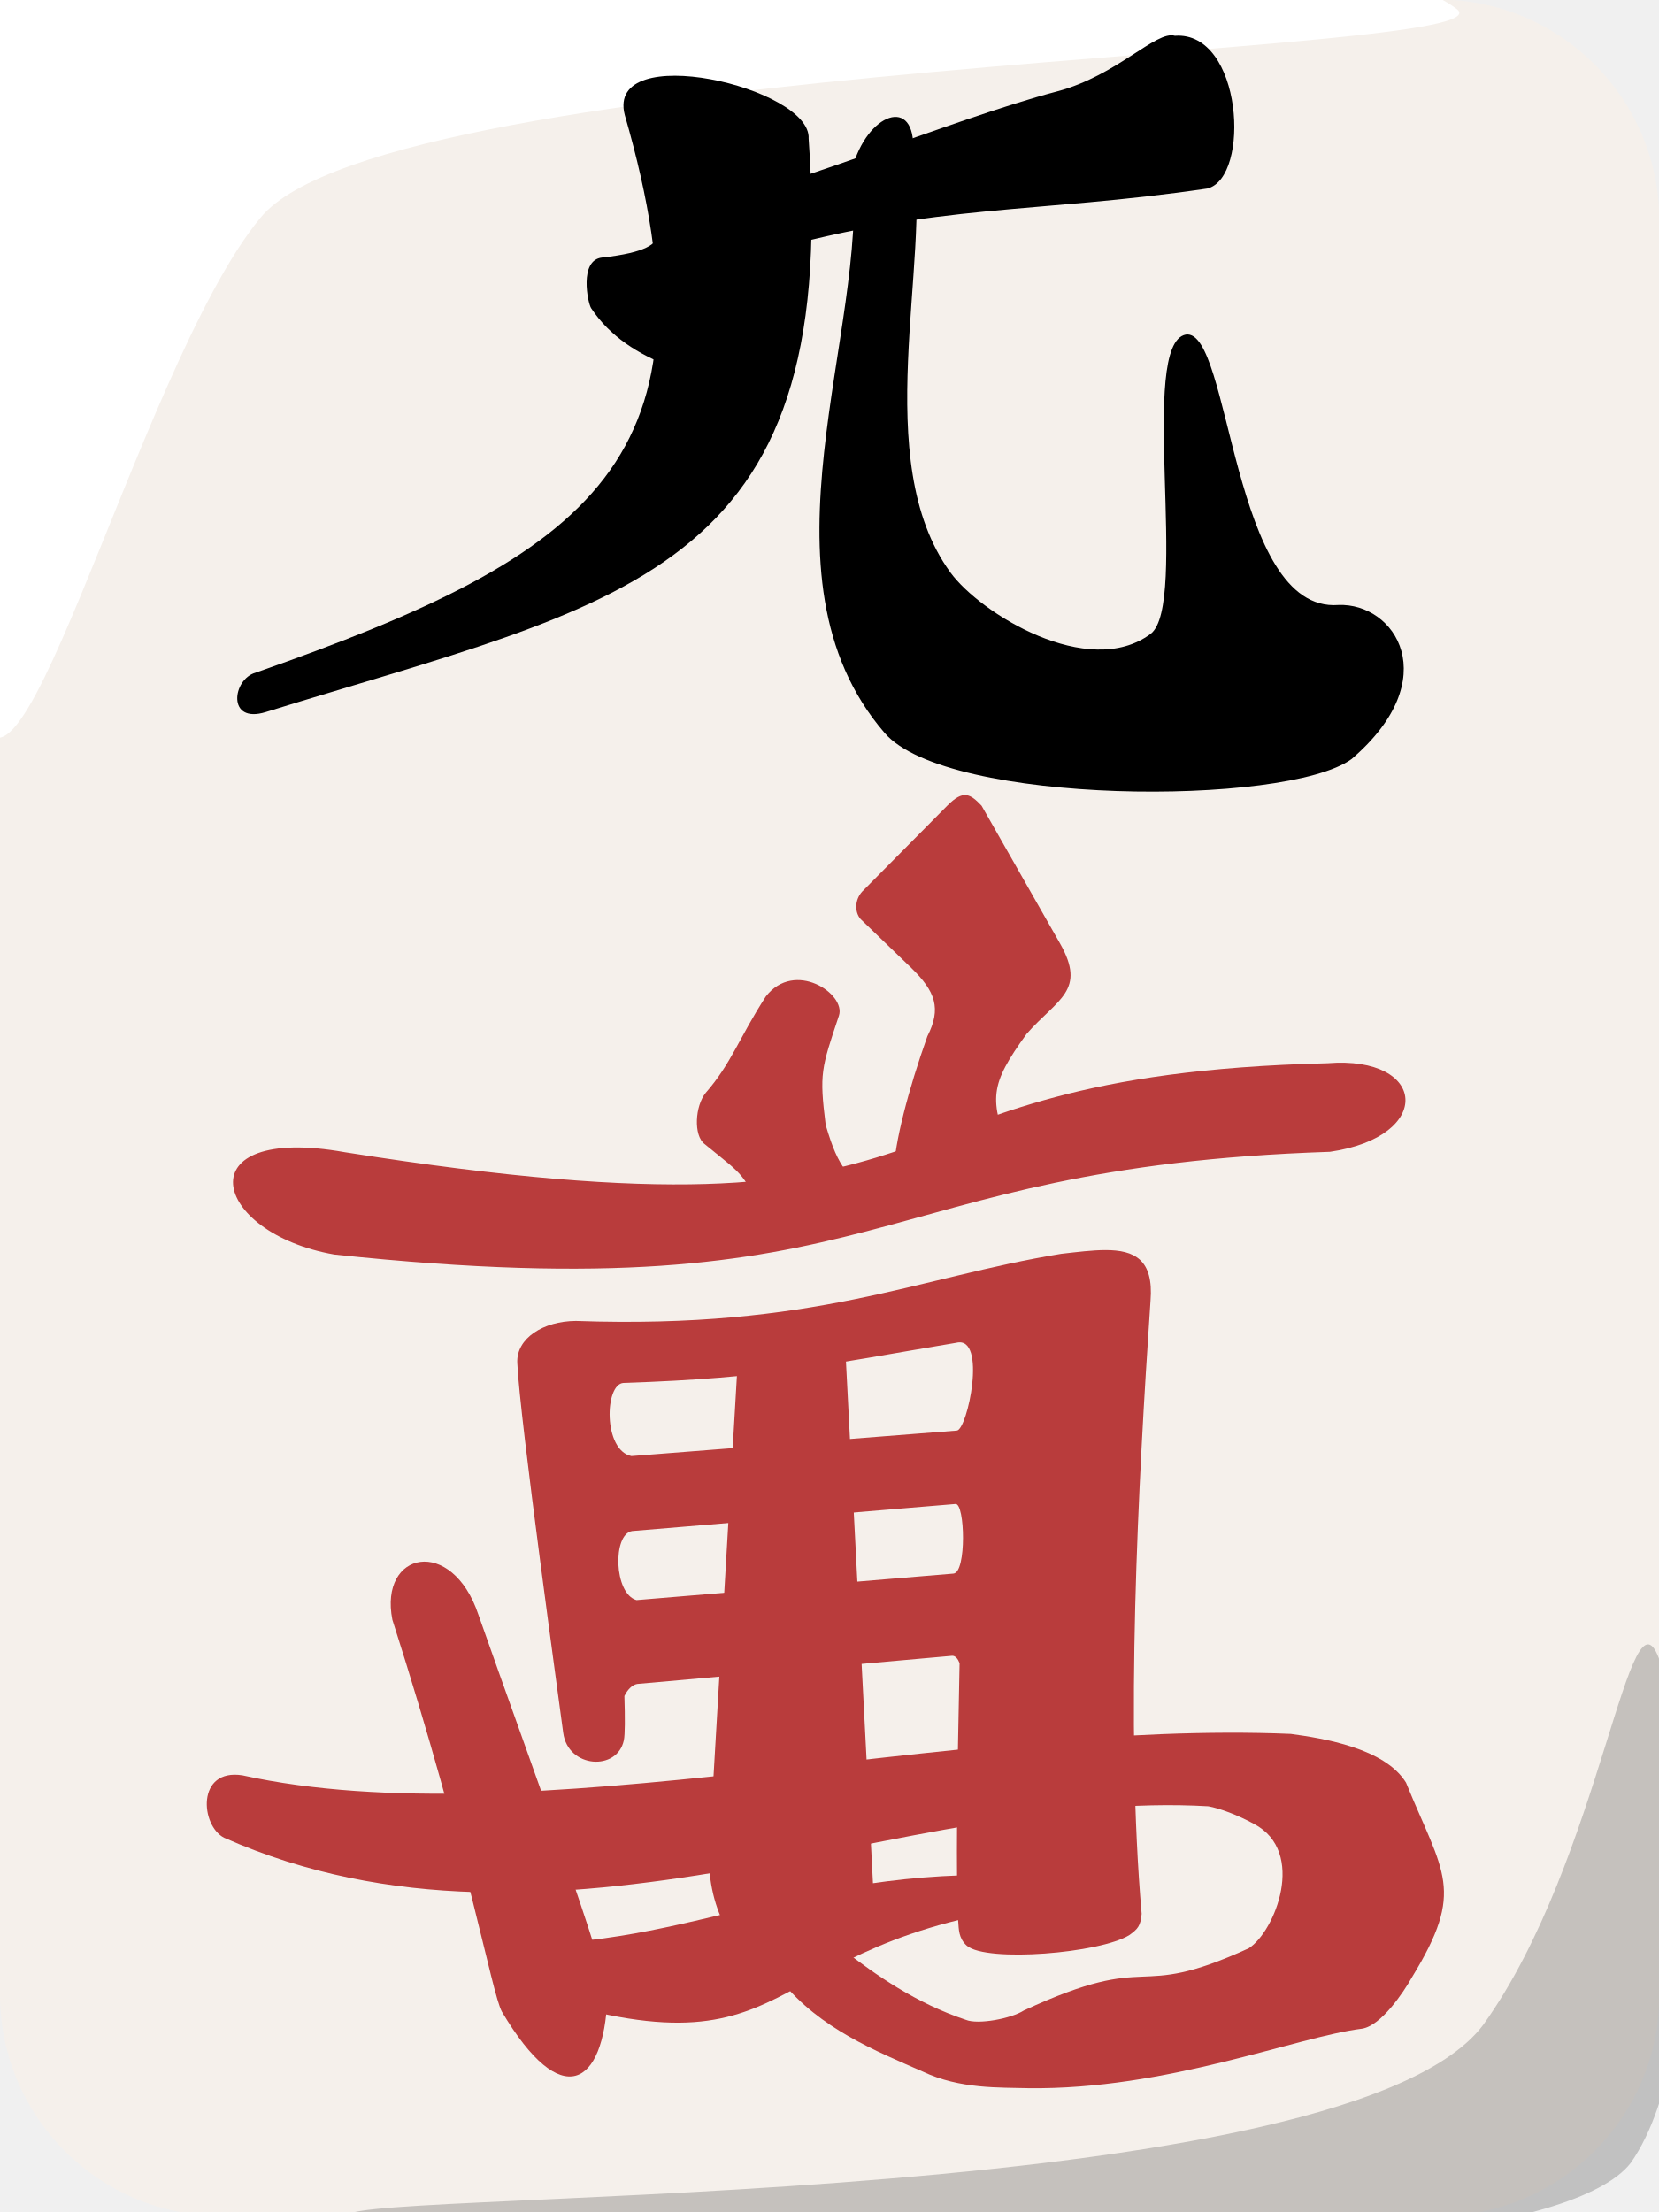
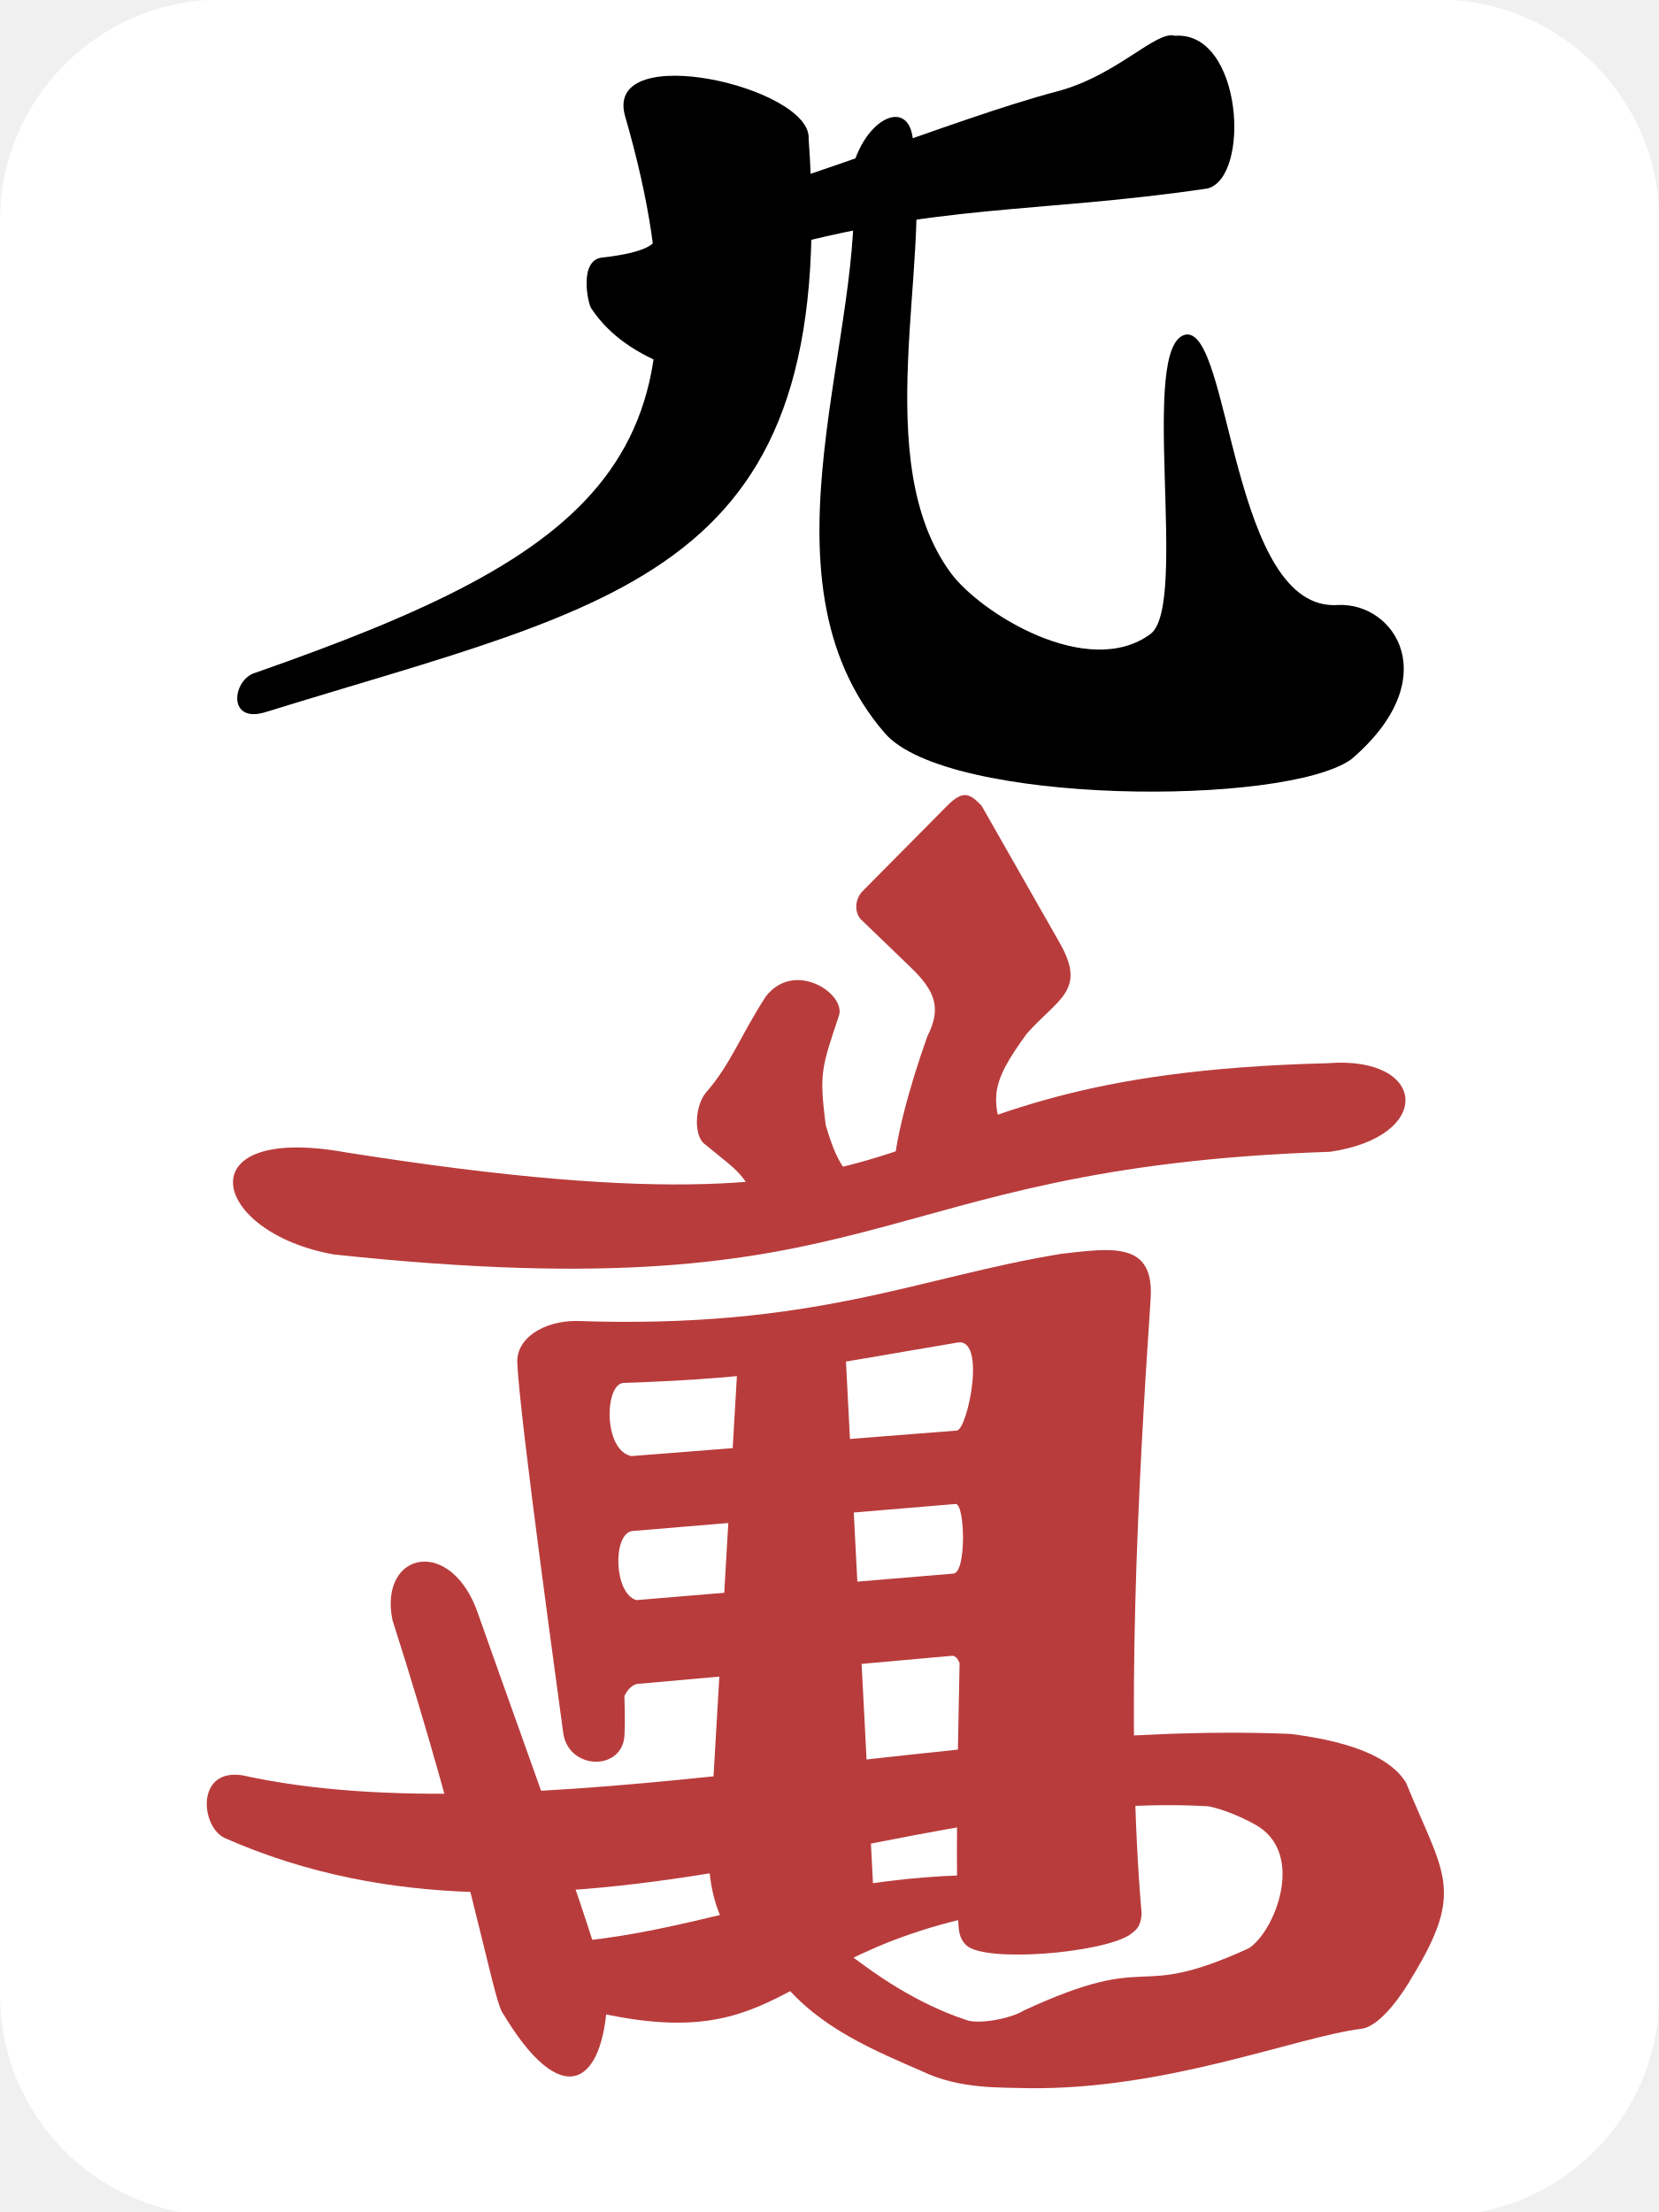
<svg xmlns="http://www.w3.org/2000/svg" width="300" height="400">
-   <g transform="translate(0 -652.362)">
-     <rect width="300.059" height="400.778" y="652.284" ry="40" style="opacity:1;fill:#f5f0eb;fill-opacity:1;fill-rule:nonzero;stroke:none;stroke-width:10;stroke-linecap:butt;stroke-linejoin:round;stroke-miterlimit:4;stroke-dasharray:none;stroke-dashoffset:0;stroke-opacity:1" />
-     <path d="M-4.769 775.071c-4.881-33.076-12.077-100.834 3.49-123.007 20.277-26.12 234.78-20.433 264.593 1.846 12.9 8.739-192.964 9.211-216.215 37.835C24.391 719.112.651 818.187-4.769 775.07Z" mask="url(#b)" style="fill:#fff;fill-opacity:1;fill-rule:evenodd;stroke:none;stroke-width:1px;stroke-linecap:butt;stroke-linejoin:miter;stroke-opacity:1;filter:url(#a)" />
-     <path d="M151.736 1025.018c-3.327-9.314-10.249-68.454 5.318-90.627 20.277-26.12 219.436-16.458 231.555-9.932 11.074 5.317-178.604.06-204.851 34.867-21.594 30-26.501 82.178-32.022 65.692z" mask="url(#c)" style="fill:#000;fill-opacity:.196;fill-rule:evenodd;stroke:none;stroke-width:1px;stroke-linecap:butt;stroke-linejoin:miter;stroke-opacity:1;filter:url(#a)" transform="rotate(180 225.969 988.943)" />
-   </g>
+   <rect width="300.059" height="400.778" y="652.284" ry="40" style="opacity:1;fill:#fff;fill-opacity:1;fill-rule:nonzero;stroke:none;stroke-width:10;stroke-linecap:butt;stroke-linejoin:round;stroke-miterlimit:4;stroke-dasharray:none;stroke-dashoffset:0;stroke-opacity:1" transform="translate(0 -652.362)" />
  <path d="M-973.9 230.335c101.51 10.776 95.086-15.763 180.061-18.577 18.885-2.746 17.635-17.46-.449-16.017-90.368 2.243-58.78 34.94-177.693 16.091-28.997-5.176-24.264 14.568-1.919 18.503z" style="fill:#b93c3c;fill-opacity:1;fill-rule:evenodd;stroke:none;stroke-width:1px;stroke-linecap:butt;stroke-linejoin:miter;stroke-opacity:1" transform="translate(1034.343 -3.476)" />
  <path d="M-882.636 187.136c1.312-3.924-7.997-10.181-13.22-3.472-4.83 7.479-6.263 12.155-10.86 17.42-1.958 2.393-2.24 7.725-.216 9.267 7.568 6.199 6.724 4.784 11.5 14.738l20.53-1.762c-6.52-8.589-7.597-7.834-10.131-16.424-1.165-9.327-.808-10.176 2.397-19.767zM-856.843 149.174c-2.072-2.165-3.31-2.932-6.213 0l-15.391 15.54c-1.348 1.501-1.372 3.706-.264 4.97l9.17 8.834c4.353 4.252 5.464 7.314 2.9 12.336-3.42 9.616-5.987 19.367-6.097 24.708l21.18-3.487c-3.959-9.818-3.87-12.358 2.866-21.647 5.559-6.327 10.933-7.774 5.995-16.417zM-834.44 229.53c-2.379 0-5.115.351-7.986.675-25.98 4.24-44.632 13.662-87.783 12.14-5.841.03-10.797 3.109-10.592 7.59.416 9.893 7.7 62.177 8.305 66.89.853 6.417 9.79 6.987 10.967 1.34.215-1.033.221-3.957.098-7.995.547-1.144 1.397-2.02 2.308-2.184l56.983-5.092c.58.007 1.014.545 1.32 1.33-.442 20.094-.684 39.742-.254 46.624.124 1.52.051 3.12 1.57 4.486 3.627 3.034 24.108 1.363 29.408-1.947 1.469-1.078 2-1.583 2.198-3.83-2.961-33.992-.668-77.218 1.605-110.873.597-7.453-2.911-9.155-8.146-9.155zm-26.98 16.763c5.652-1.39 2.022 15.828.088 15.877l-58.828 4.611c-5.127-1.024-4.88-13.066-1.422-13.228 26.639-.896 35.744-3.181 60.162-7.26zm-.129 29.152c1.706-.13 2.018 12.385-.38 12.586l-57.32 4.797c-4.102-1.15-4.353-11.962-.78-12.492z" style="fill:#b93c3c;fill-opacity:1;fill-rule:evenodd;stroke:none;stroke-width:1px;stroke-linecap:butt;stroke-linejoin:miter;stroke-opacity:1" transform="translate(1034.343 -3.476)" />
  <path d="m-881.542 246.32-19.233.635-5.291 90.56c-.751 10.291 4.492 20.61 11.24 20.762l18.743-6.546z" style="fill:#b93c3c;fill-opacity:1;fill-rule:evenodd;stroke:none;stroke-width:1px;stroke-linecap:butt;stroke-linejoin:miter;stroke-opacity:1" transform="translate(1034.343 -3.476)" />
  <path d="m-942.636 354.94.846 8.028c54.246 18.284 41.637-8.576 96.894-15.151l-.634-4.928c-42.242-2.988-64.353 13.179-97.106 12.051z" style="fill:#b93c3c;fill-opacity:1;fill-rule:evenodd;stroke:none;stroke-width:1px;stroke-linecap:butt;stroke-linejoin:miter;stroke-opacity:1" transform="translate(1034.343 -3.476)" />
  <path d="M-947.816 295.507c-4.79-14.35-18.047-11.53-15.57.885 13.898 43.448 17.943 67.498 19.8 70.859 10.792 18.228 18.402 13.453 19.078-2.434.112-4.85-14.234-43.495-23.308-69.31z" style="fill:#b93c3c;fill-opacity:1;fill-rule:evenodd;stroke:none;stroke-width:1px;stroke-linecap:butt;stroke-linejoin:miter;stroke-opacity:1" transform="translate(1034.343 -3.476)" />
  <path d="M-990.503 324.512c-8.36-1.304-7.6 9.084-3.317 11.288 59.848 26.468 123.839-8.865 177.967-5.69 2.058.368 5.312 1.563 8.294 3.201 9.557 5.048 3.734 19.51-.976 22.479-21.536 9.845-16.514.091-40.673 11.25-2.278 1.46-8.257 2.596-10.482 1.685-8.943-2.978-16.302-8.103-22.15-12.665l-11.189 5.646c6.906 8.601 17.1 12.672 25.541 16.372 6.747 3.213 14.126 2.854 19.03 3.005 25.107.345 48.588-9.297 60.402-10.755 3.458-.53 7.483-6.526 9.05-9.31 9.692-15.872 5.689-18.57-1.085-35.189-3.85-6.232-14.98-8.011-20.828-8.804-60.717-2.575-138.254 18.811-189.584 7.487z" style="fill:#b93c3c;fill-opacity:1;fill-rule:evenodd;stroke:none;stroke-width:1px;stroke-linecap:butt;stroke-linejoin:miter;stroke-opacity:1" transform="translate(1034.343 -3.476)" />
  <path d="M146.548 677.437c.545-9.273-36.812-17.959-33.246-4.272 17.95 62.02-5.542 79.39-66.766 100.842-4.171 1.146-5.269 9.321 1.845 7.116 64.538-20.004 103.843-24.603 98.167-103.686Z" style="fill:#000;fill-opacity:1;fill-rule:evenodd;stroke:none;stroke-width:1px;stroke-linecap:butt;stroke-linejoin:miter;stroke-opacity:1" transform="translate(-.322 -652.362)" />
  <path d="M121.576 718.65c-5.844-2.2-10.977-5.451-14.363-10.567-.6-.9-2.23-8.686 1.975-9.148 16.174-1.78 7.18-6.608 10.673-7.333 21.63-4.487 52.321-17.632 71.642-22.718 10.802-2.844 17.882-11.073 21.272-10.055 12.271-.89 13.764 25.67 5.868 27.626-31.095 4.564-48.763 2.638-79.859 11.443z" style="fill:#000;fill-opacity:1;fill-rule:evenodd;stroke:none;stroke-width:1px;stroke-linecap:butt;stroke-linejoin:miter;stroke-opacity:1" transform="translate(-.322 -652.362)" />
  <path d="M165.441 679.723c.56-10.217-8.388-6.918-11.027 3.186 3.165 28.798-18.621 73.622 5.9 102.02 11.286 13.07 72.51 13.303 84.392 4.714 17.017-14.572 7.853-28.294-2.366-27.88-19.384 1.45-19.42-50.074-27.58-48.9-8.694 1.635.641 48.839-6.381 54.135-11.28 8.357-30.812-3.746-36.187-11.111-14.781-20.253-3.422-56.25-6.75-76.164z" style="fill:#000;fill-opacity:1;fill-rule:evenodd;stroke:none;stroke-width:1px;stroke-linecap:butt;stroke-linejoin:miter;stroke-opacity:1" transform="translate(-.322 -652.362)" />
</svg>
